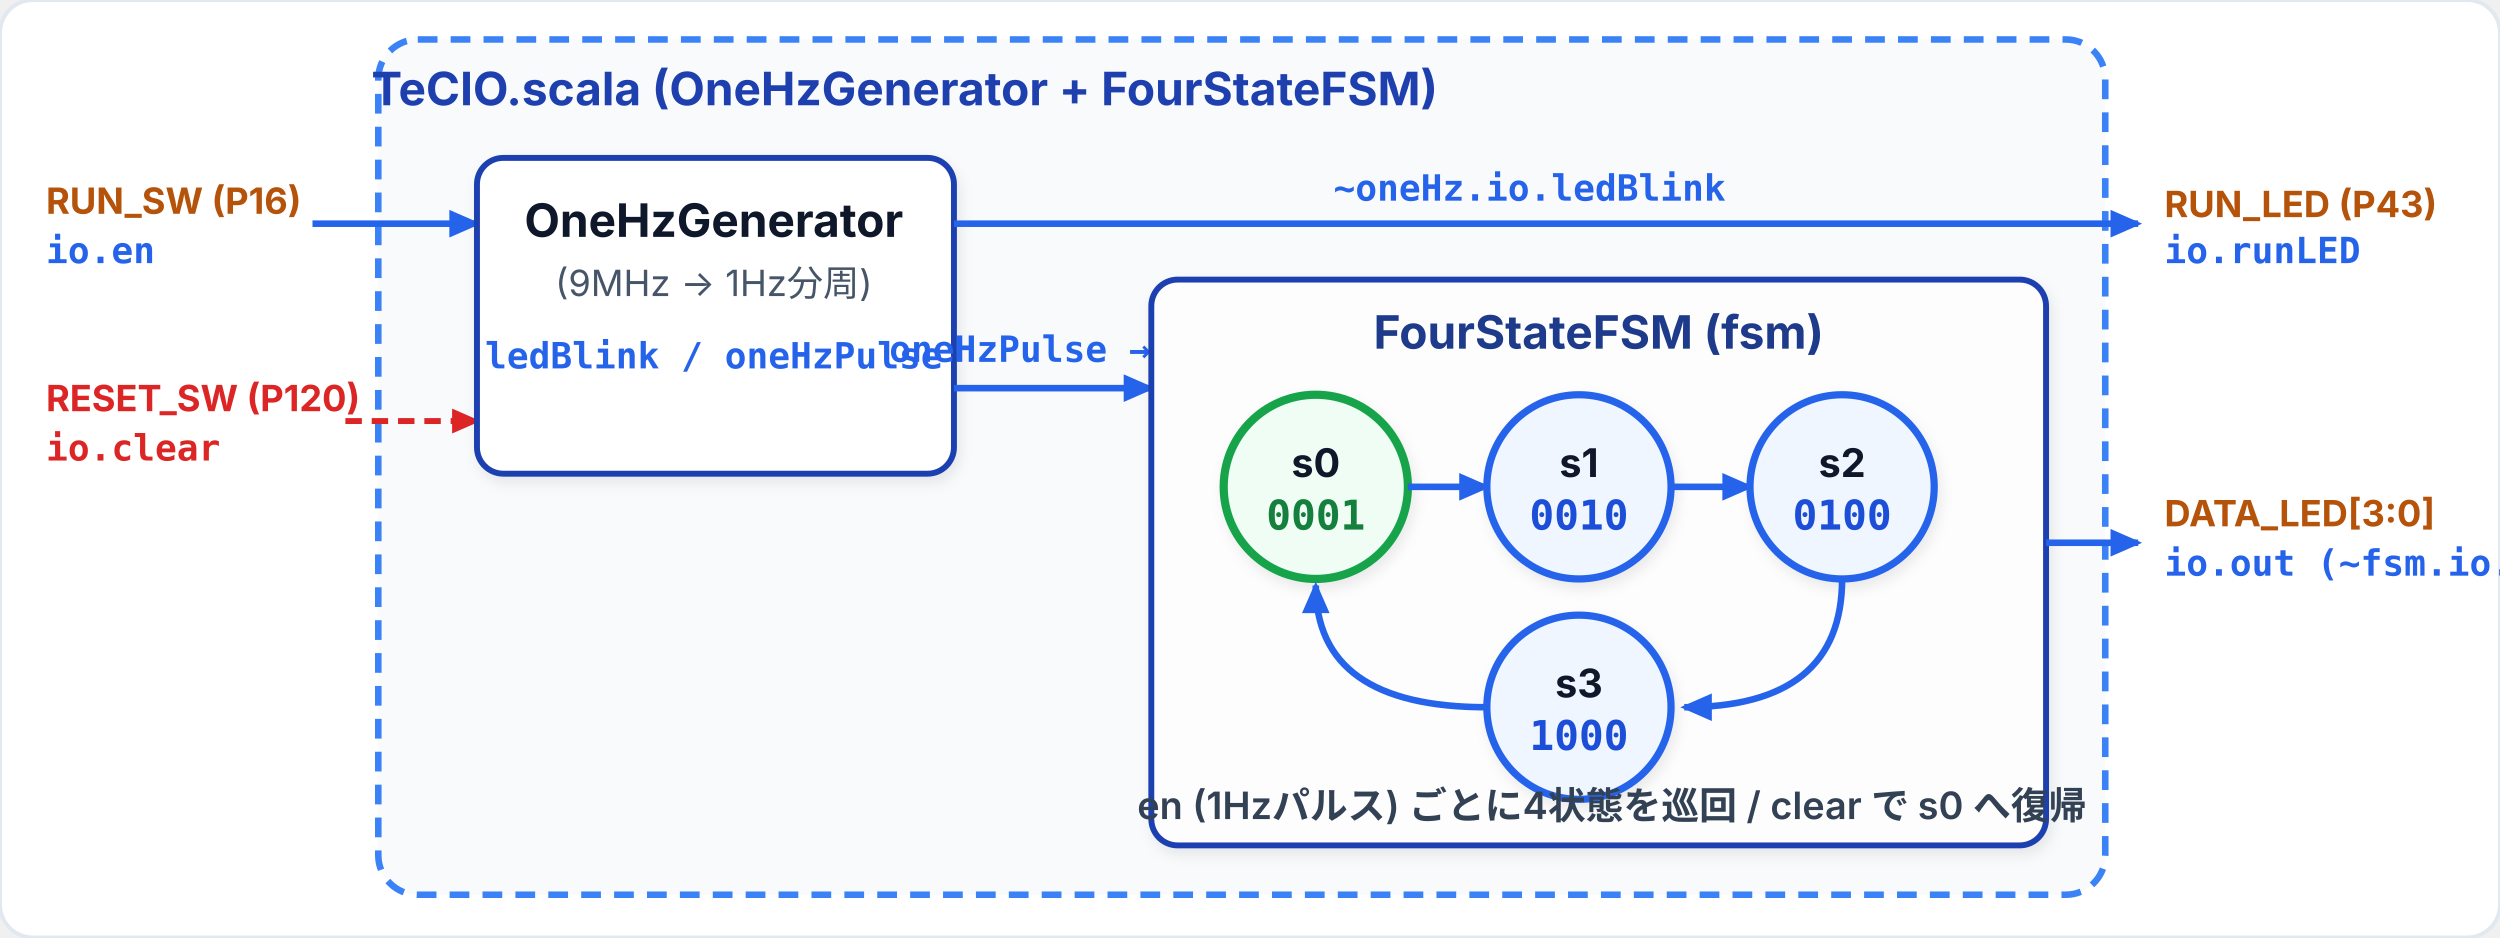
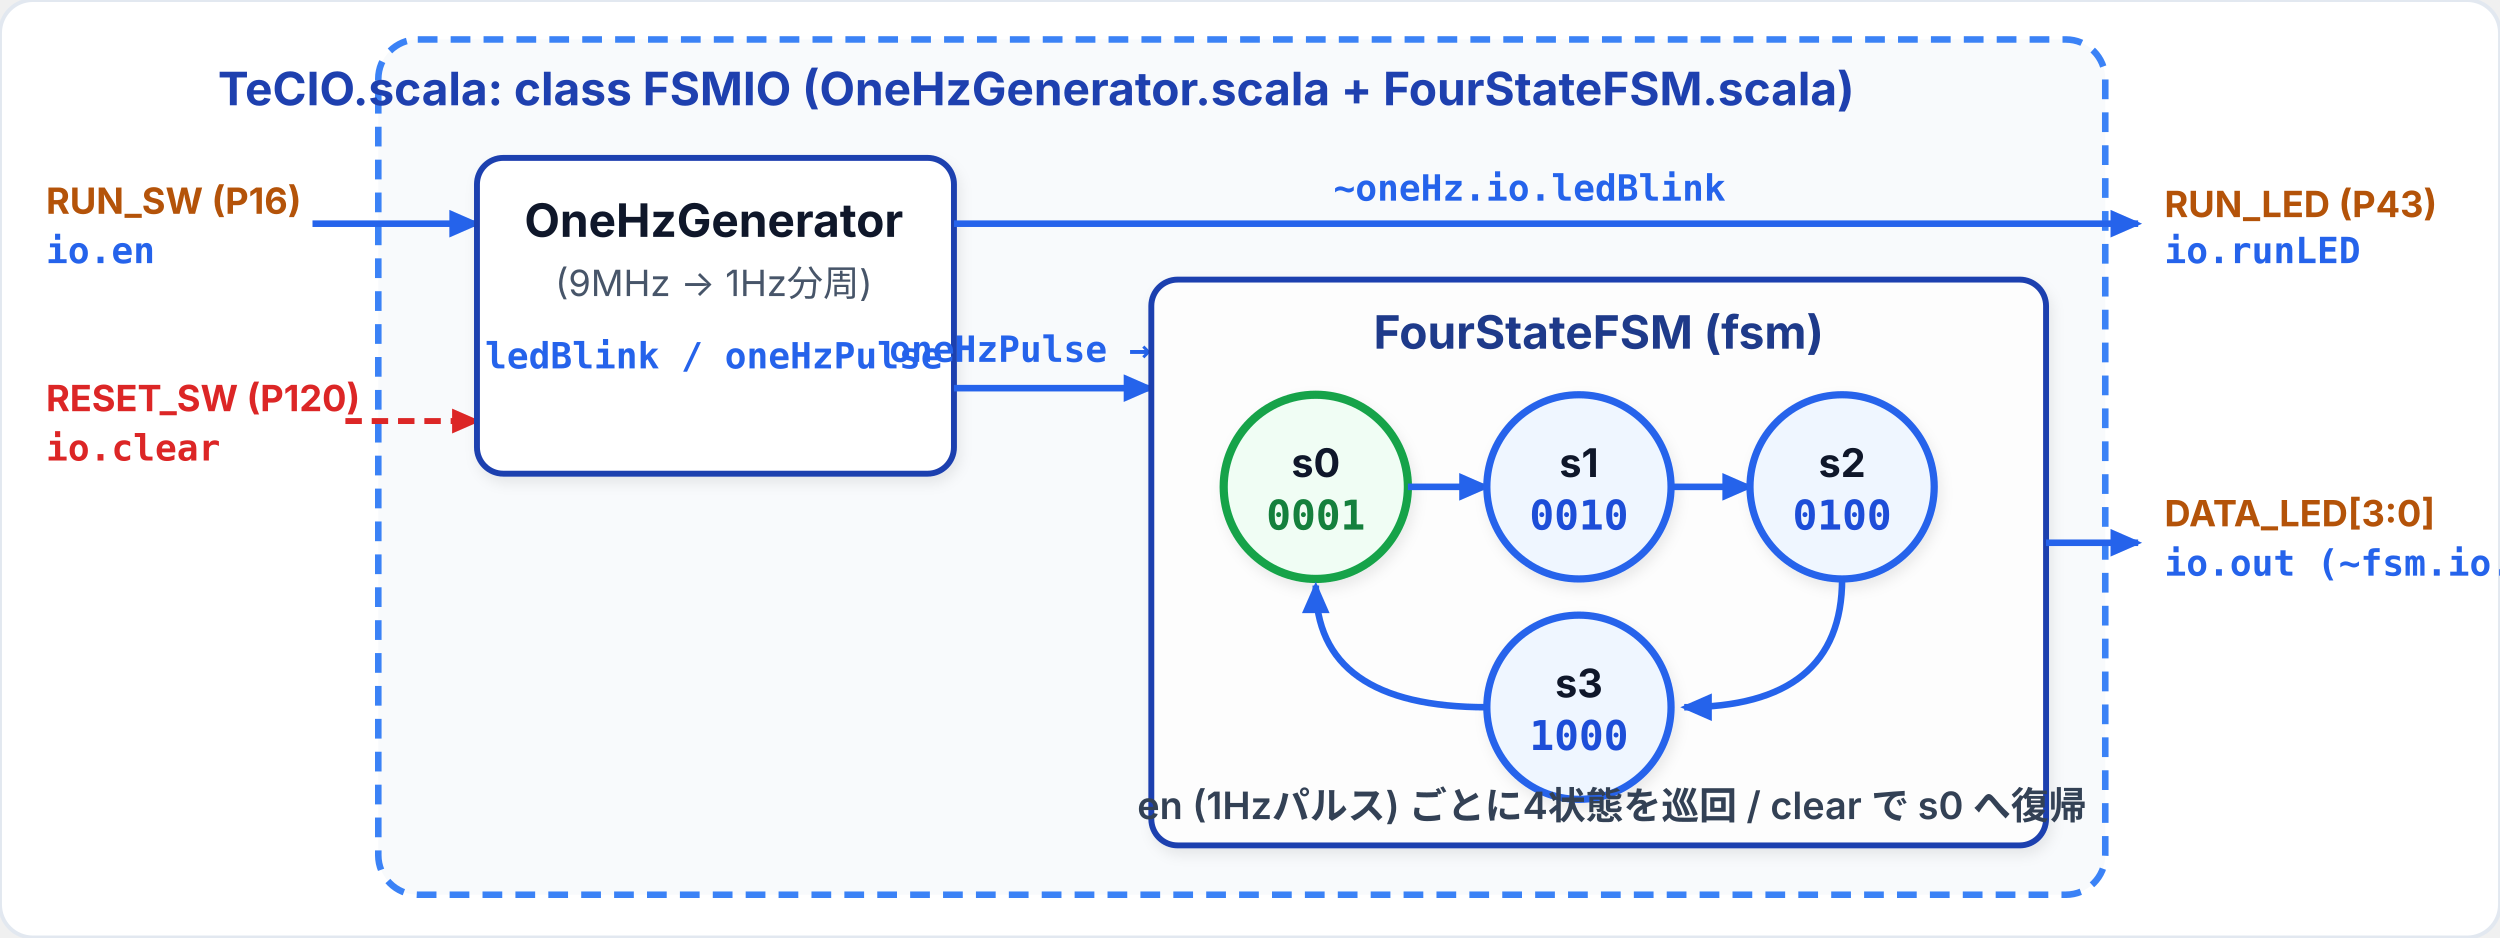
<svg xmlns="http://www.w3.org/2000/svg" viewBox="0 0 760 285" width="100%" height="100%">
  <style>
    .top-box { fill: #f8fafc; stroke: #3b82f6; stroke-width: 2; stroke-dasharray: 6,4; rx: 12; }
    .mod-box { fill: #ffffff; stroke: #1e40af; stroke-width: 1.8; rx: 8; filter: url(#shadow); }
    .state { fill: #eff6ff; stroke: #2563eb; stroke-width: 2.2; filter: url(#shadow); }
    .state-init { fill: #f0fdf4; stroke: #16a34a; stroke-width: 2.5; filter: url(#shadow); }
    .title { font-family: system-ui, -apple-system, sans-serif; font-size: 14px; font-weight: 700; fill: #0f172a; text-anchor: middle; }
    .subtitle { font-family: system-ui, -apple-system, sans-serif; font-size: 11px; fill: #475569; text-anchor: middle; }
    .onehot { font-family: 'SF Mono', Consolas, Monaco, monospace; font-size: 12.5px; font-weight: 700; fill: #1d4ed8; text-anchor: middle; }
    .onehot-init { font-family: 'SF Mono', Consolas, Monaco, monospace; font-size: 12.5px; font-weight: 700; fill: #15803d; text-anchor: middle; }
    .edge-label { font-family: system-ui, -apple-system, sans-serif; font-size: 11.5px; font-weight: 600; fill: #334155; text-anchor: middle; }
    .sw-label { font-family: system-ui, -apple-system, sans-serif; font-size: 11px; font-weight: 700; fill: #b45309; }
    .wire-label { font-family: 'SF Mono', Consolas, Monaco, monospace; font-size: 11px; font-weight: 600; fill: #2563eb; }
    .arrow-line { stroke: #2563eb; stroke-width: 2; fill: none; }
    .reset-line { stroke: #dc2626; stroke-width: 1.8; stroke-dasharray: 5,3; fill: none; }
  </style>
  <defs>
    <marker id="arrow" viewBox="0 0 10 10" refX="7" refY="5" markerWidth="6" markerHeight="6" orient="auto">
      <path d="M 0 1.5 L 8 5 L 0 8.5 z" fill="#2563eb" />
    </marker>
    <marker id="arrow-red" viewBox="0 0 10 10" refX="7" refY="5" markerWidth="6" markerHeight="6" orient="auto">
      <path d="M 0 1.5 L 8 5 L 0 8.5 z" fill="#dc2626" />
    </marker>
    <filter id="shadow" x="-5%" y="-5%" width="110%" height="115%" filterUnits="userSpaceOnUse">
      <feDropShadow dx="1" dy="2" stdDeviation="2" flood-color="#0f172a" flood-opacity="0.08" />
    </filter>
  </defs>
  <rect width="760" height="285" fill="#ffffff" rx="10" stroke="#e2e8f0" stroke-width="1.2" />
  <rect x="115" y="12" width="525" height="260" class="top-box" />
-   <text x="275" y="32" class="title" style="fill:#1e40af;">TeCIO.scala (OneHzGenerator + FourStateFSM)</text>
+   <text x="315" y="32" class="title" style="fill:#1e40af;">TeCIO.scala: class FSMIO (OneHzGenerator.scala + FourStateFSM.scala)</text>
  <text x="14" y="65" class="sw-label">RUN_SW (P16)</text>
  <text x="14" y="80" class="wire-label">io.en</text>
  <line x1="95" y1="68" x2="145" y2="68" class="arrow-line" marker-end="url(#arrow)" />
  <text x="14" y="125" class="sw-label" style="fill:#dc2626;">RESET_SW (P120)</text>
  <text x="14" y="140" class="wire-label" style="fill:#dc2626;">io.clear</text>
  <line x1="105" y1="128" x2="145" y2="128" class="reset-line" marker-end="url(#arrow-red)" />
  <rect x="145" y="48" width="145" height="96" class="mod-box" />
  <text x="217" y="72" class="title">OneHzGenerator</text>
  <text x="217" y="90" class="subtitle">(9MHz → 1Hz分周)</text>
  <text x="217" y="112" class="wire-label" style="text-anchor:middle;">ledBlink / oneHzPulse</text>
  <line x1="290" y1="68" x2="650" y2="68" class="arrow-line" marker-end="url(#arrow)" />
  <text x="465" y="61" class="wire-label" style="text-anchor:middle;">~oneHz.io.ledBlink</text>
  <text x="658" y="66" class="sw-label">RUN_LED (P43)</text>
  <text x="658" y="80" class="wire-label">io.runLED</text>
  <line x1="290" y1="118" x2="350" y2="118" class="arrow-line" marker-end="url(#arrow)" />
  <text x="320" y="110" class="wire-label" style="text-anchor:middle;">oneHzPulse → en</text>
  <rect x="350" y="85" width="272" height="172" class="mod-box" style="fill:#fdfdfd;" />
  <text x="486" y="106" class="title" style="fill:#1e3a8a;">FourStateFSM (fsm)</text>
  <circle cx="400" cy="148" r="28" class="state-init" />
  <text x="400" y="145" class="title" style="font-size:12px;">s0</text>
  <text x="400" y="161" class="onehot-init">0001</text>
  <line x1="428" y1="148" x2="452" y2="148" class="arrow-line" marker-end="url(#arrow)" />
  <circle cx="480" cy="148" r="28" class="state" />
  <text x="480" y="145" class="title" style="font-size:12px;">s1</text>
  <text x="480" y="161" class="onehot">0010</text>
  <line x1="508" y1="148" x2="532" y2="148" class="arrow-line" marker-end="url(#arrow)" />
  <circle cx="560" cy="148" r="28" class="state" />
  <text x="560" y="145" class="title" style="font-size:12px;">s2</text>
  <text x="560" y="161" class="onehot">0100</text>
  <path d="M 560 176 Q 560 215 512 215" class="arrow-line" marker-end="url(#arrow)" />
  <circle cx="480" cy="215" r="28" class="state" />
  <text x="480" y="212" class="title" style="font-size:12px;">s3</text>
  <text x="480" y="228" class="onehot">1000</text>
  <path d="M 452 215 Q 400 215 400 178" class="arrow-line" marker-end="url(#arrow)" />
  <text x="490" y="249" class="edge-label">en (1Hzパルス) ごとに4状態を巡回 / clear で s0 へ復帰</text>
  <line x1="622" y1="165" x2="650" y2="165" class="arrow-line" marker-end="url(#arrow)" />
  <text x="658" y="160" class="sw-label">DATA_LED[3:0]</text>
  <text x="658" y="175" class="wire-label">io.out (~fsm.io.out)</text>
</svg>
